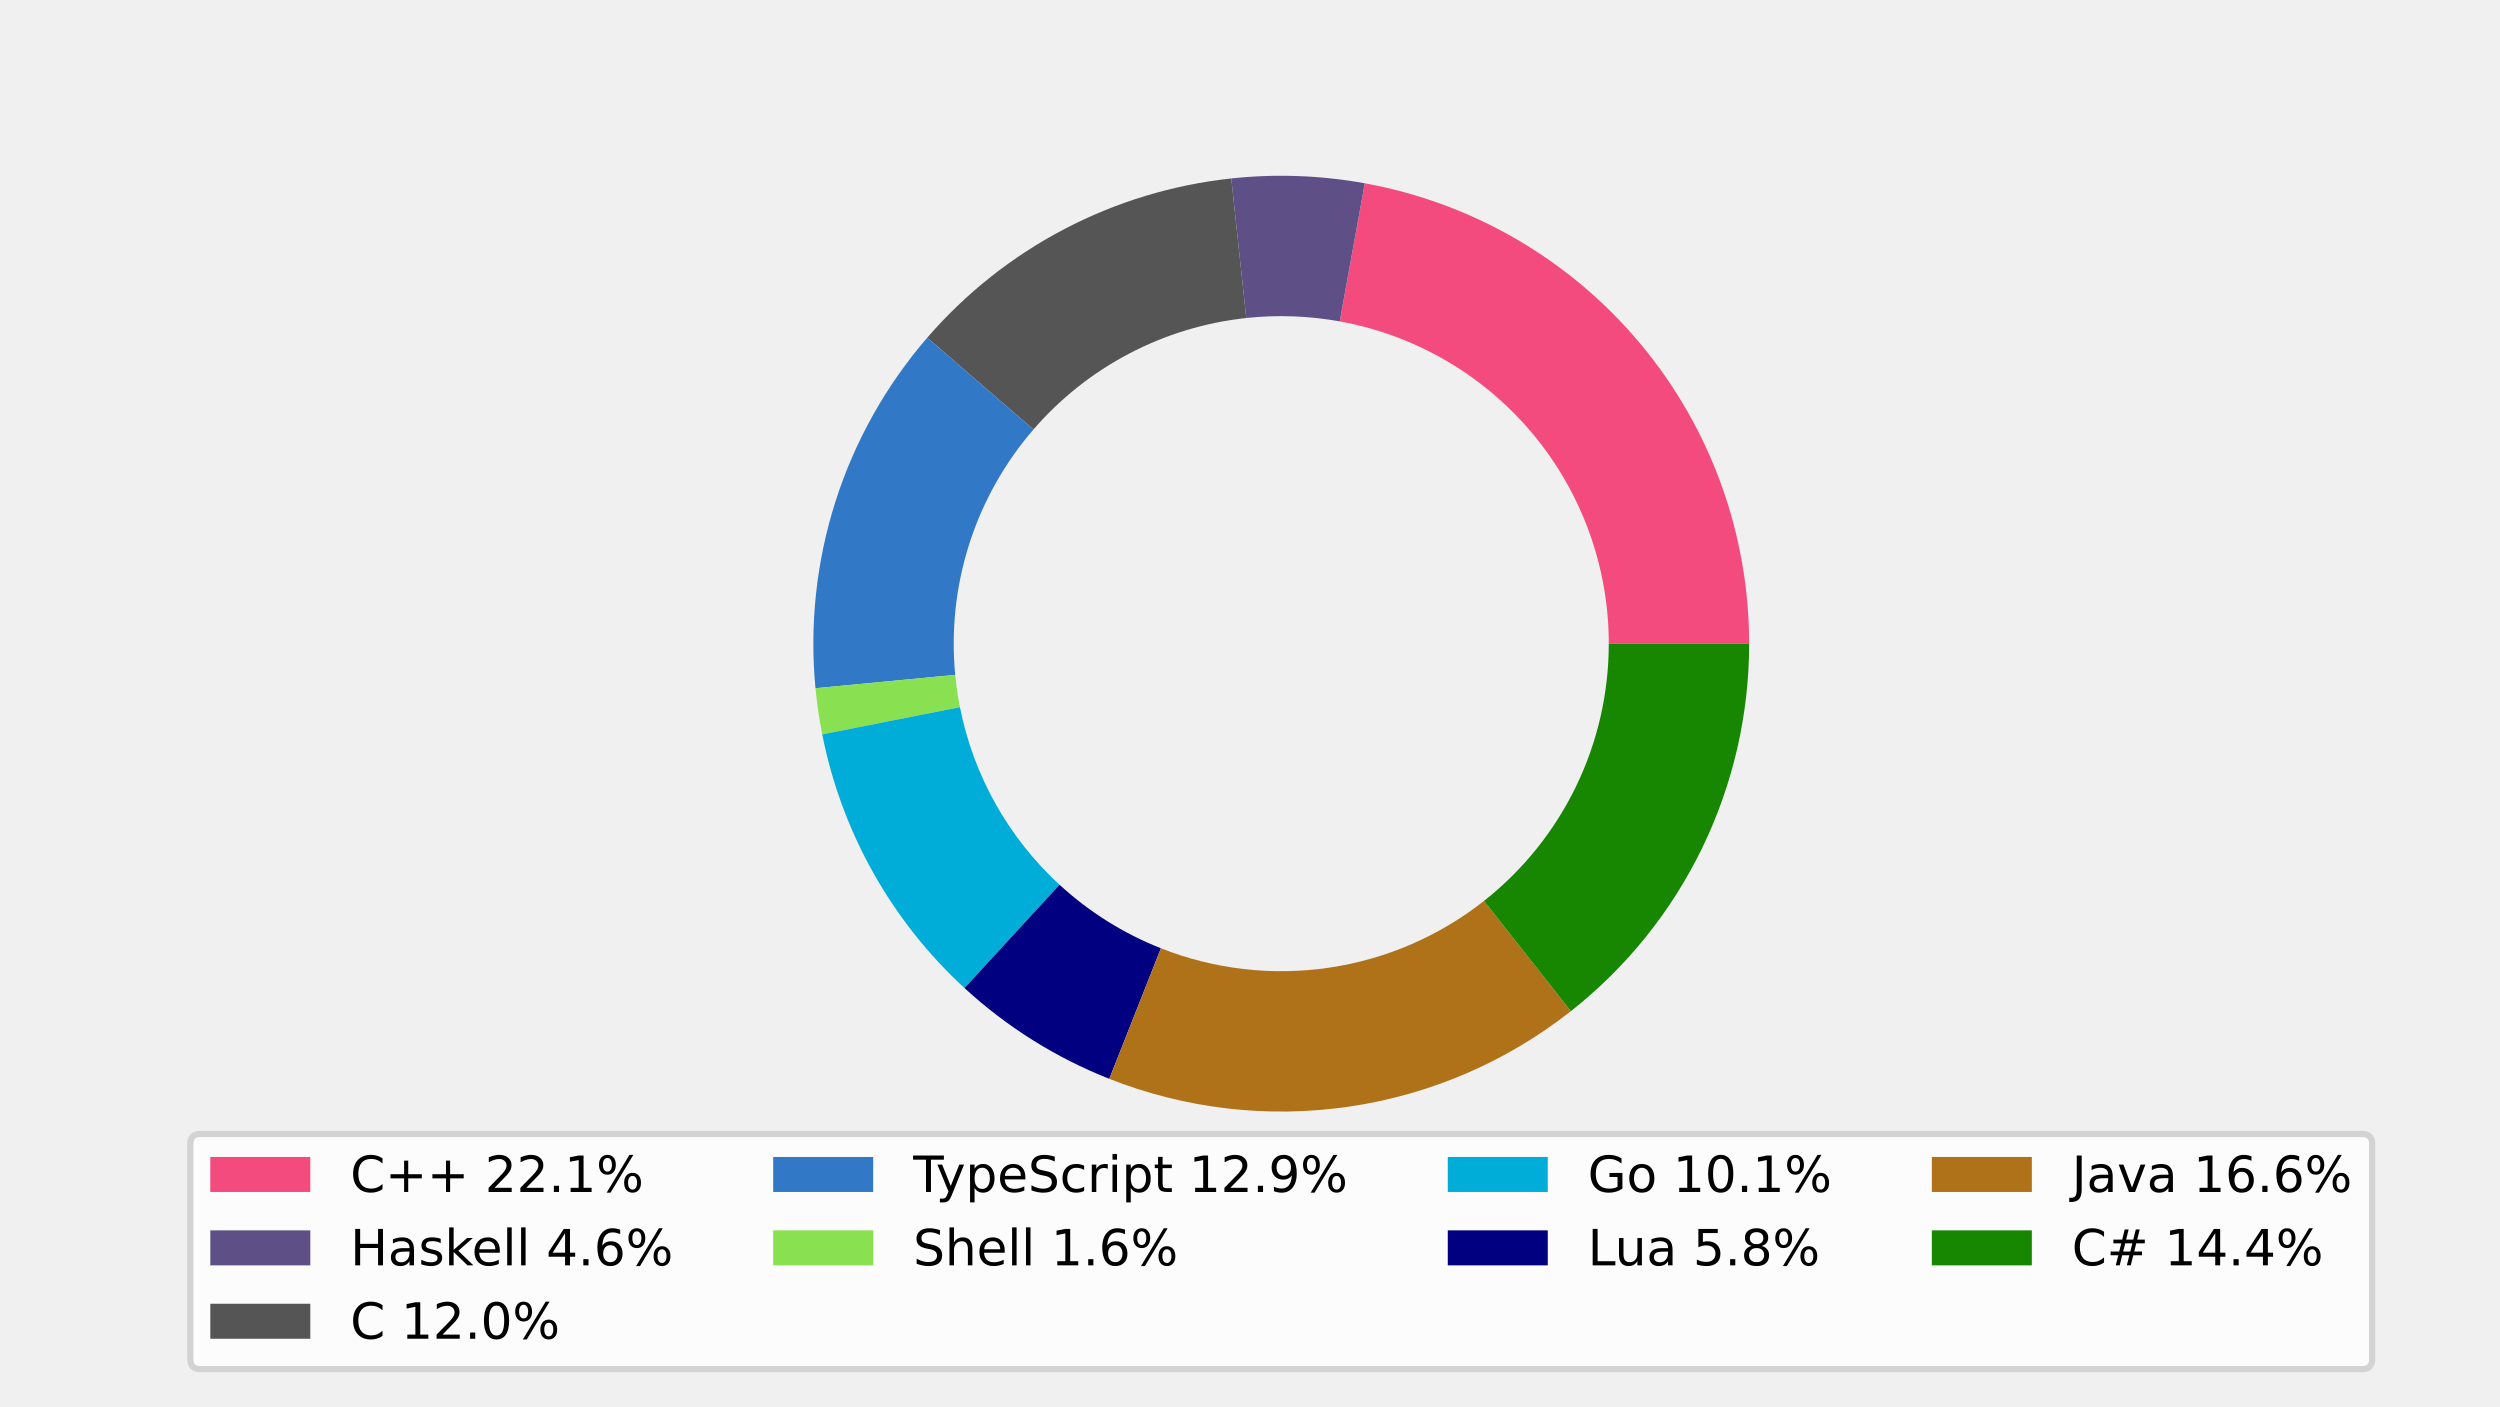
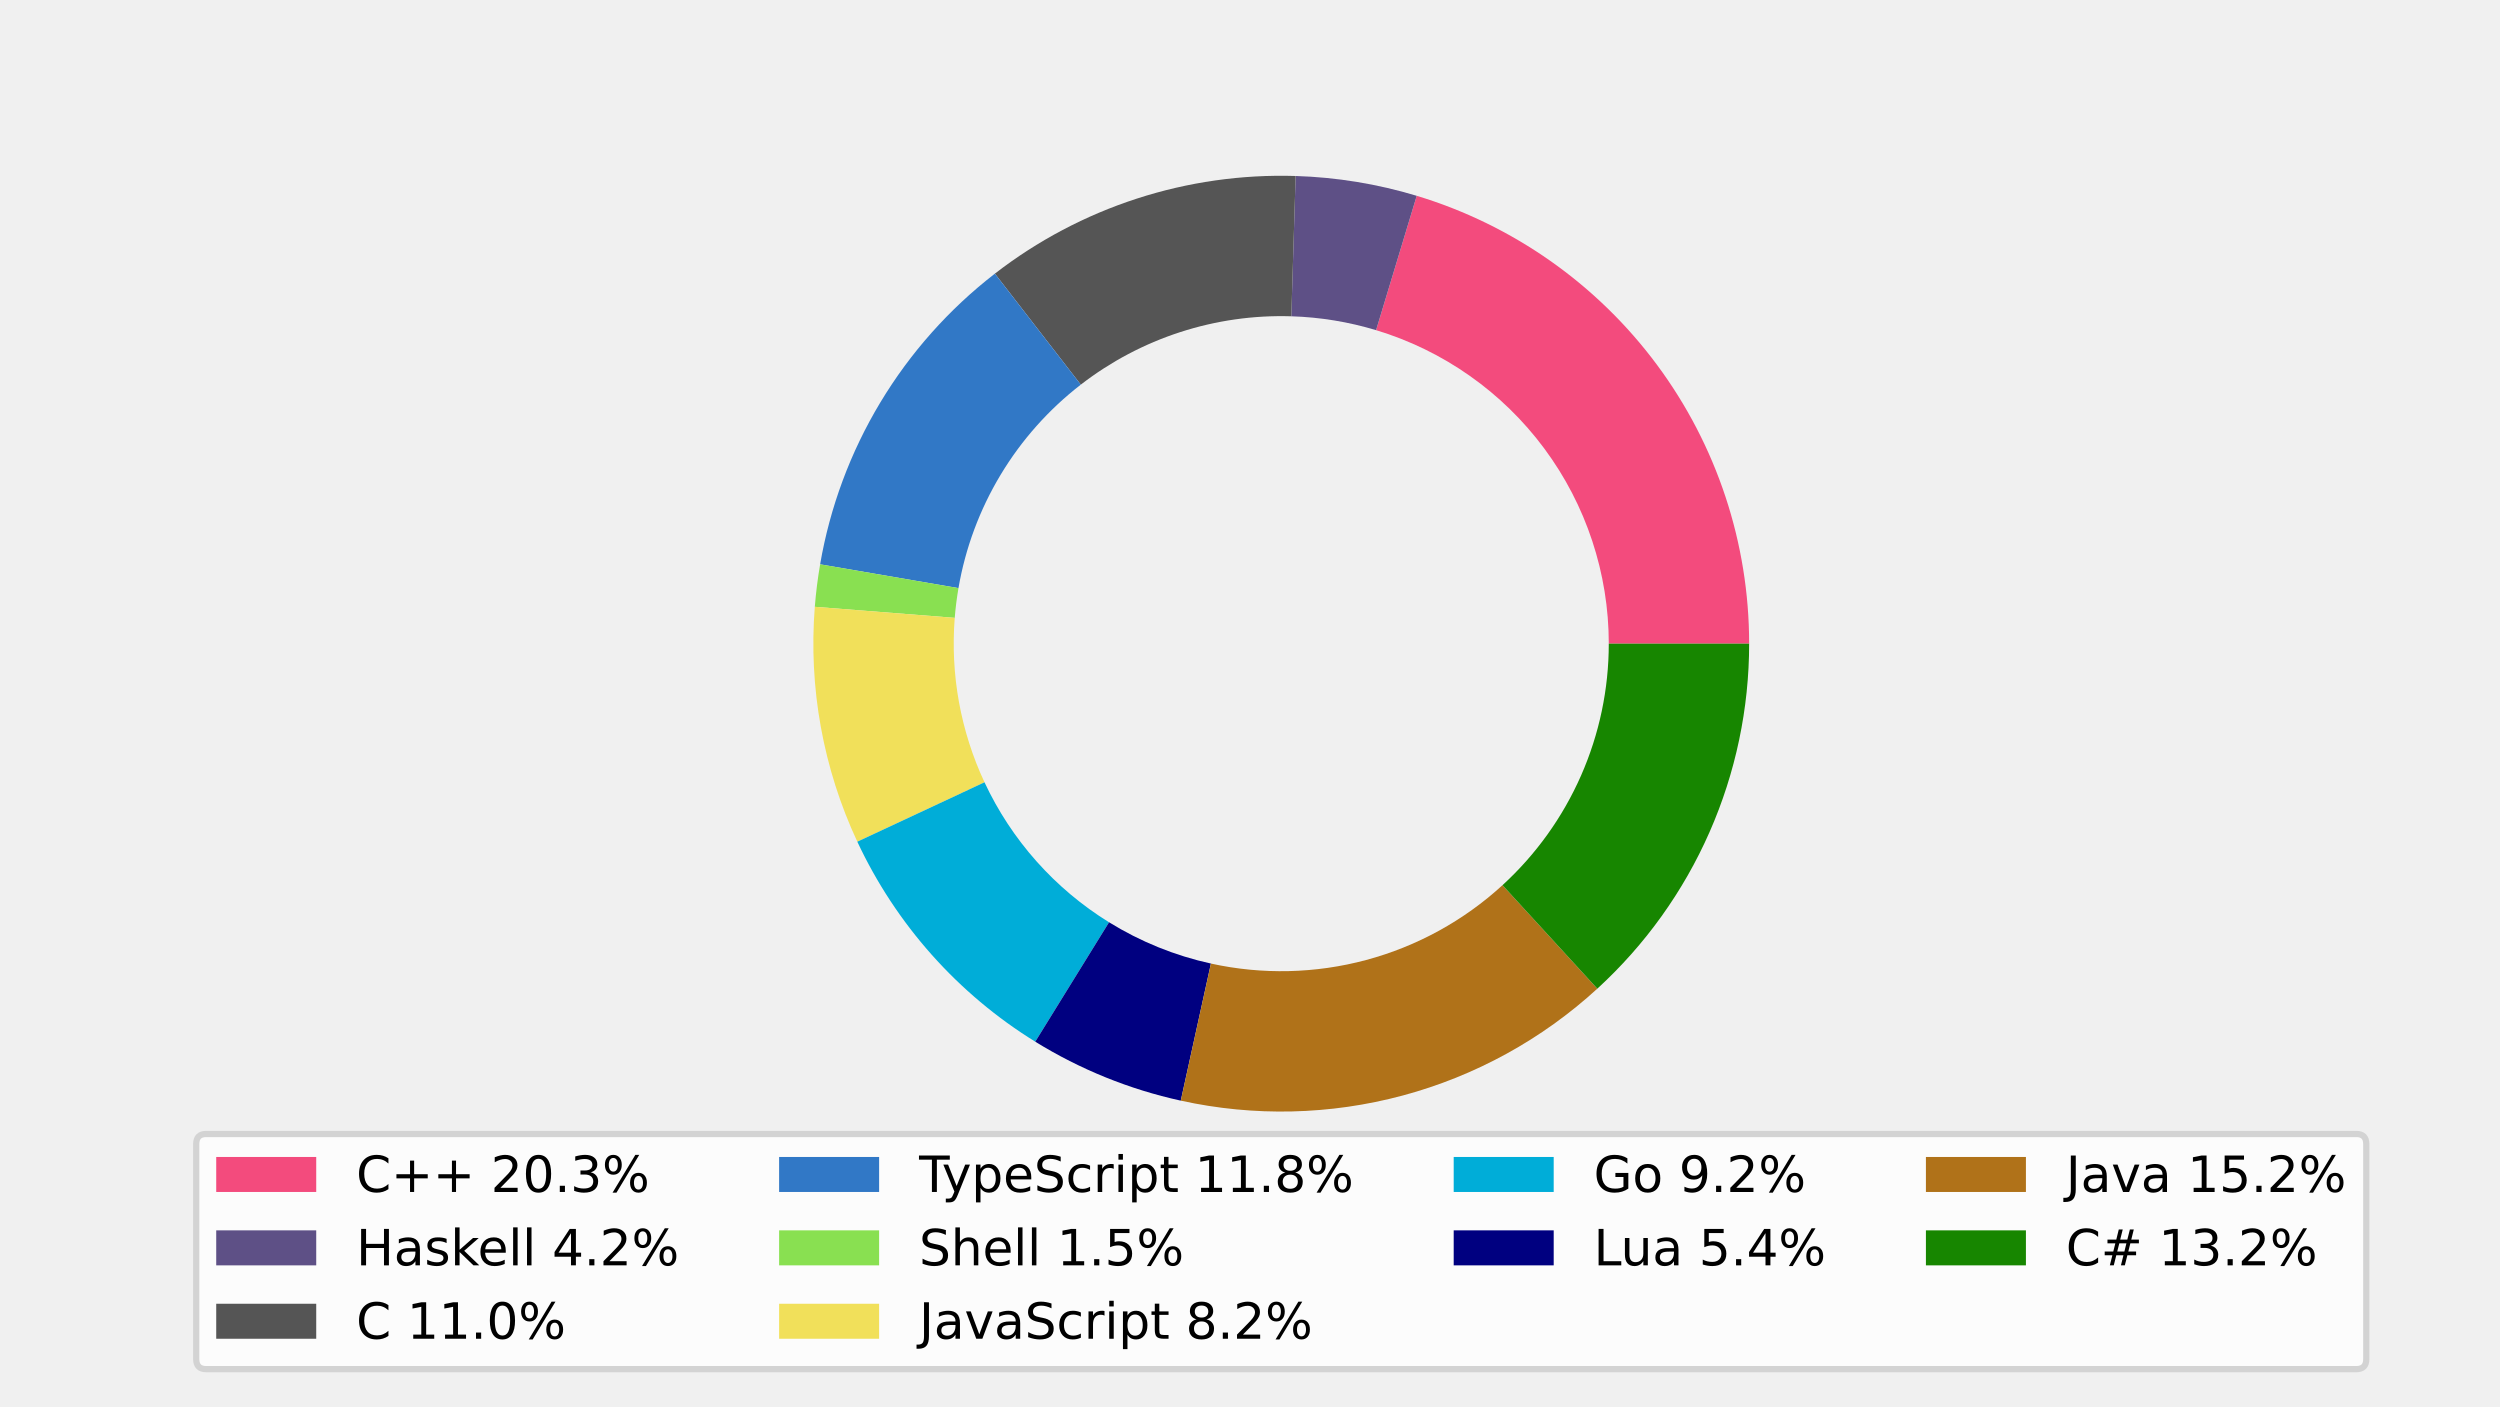
<svg xmlns="http://www.w3.org/2000/svg" xmlns:xlink="http://www.w3.org/1999/xlink" width="400pt" height="225pt" viewBox="0 0 400 225" version="1.1">
  <defs>
    <style type="text/css">*{stroke-linejoin: round; stroke-linecap: butt}</style>
  </defs>
  <g id="figure_1">
    <g id="patch_1">
      <path d="M 0 225  L 400 225  L 400 0  L 0 0  L 0 225  z " style="fill: none" />
    </g>
    <g id="axes_1">
      <g id="patch_2">
-         <path d="M 257.405 102.987  C 257.405 90.714 253.093 78.823 245.228 69.401  C 237.362 59.98 226.432 53.615 214.356 51.424  L 218.366 29.326  C 235.617 32.456 251.232 41.549 262.468 55.008  C 273.705 68.466 279.864 85.454 279.864 102.987  z " clip-path="url(#p559c409950)" style="fill: #f34b7d" />
+         <path d="M 257.405 102.987  C 257.405 91.739 253.783 80.784 247.079 71.753  C 240.375 62.721 230.938 56.083 220.172 52.826  L 226.674 31.329  C 242.055 35.981 255.536 45.464 265.113 58.366  C 274.691 71.269 279.864 86.918 279.864 102.987  z " clip-path="url(#p4c54af775d)" style="fill: #f34b7d" />
      </g>
      <g id="patch_3">
-         <path d="M 214.356 51.424  C 211.893 50.977 209.4 50.707 206.899 50.617  C 204.397 50.526 201.892 50.615 199.402 50.882  L 197.004 28.551  C 200.559 28.169 204.138 28.043 207.712 28.172  C 211.286 28.302 214.847 28.687 218.366 29.326  z " clip-path="url(#p559c409950)" style="fill: #5e5086" />
+         <path d="M 220.172 52.826  C 217.973 52.161 215.732 51.641 213.464 51.27  C 211.197 50.899 208.907 50.677 206.61 50.607  L 207.3 28.158  C 210.582 28.259 213.852 28.576 217.092 29.106  C 220.331 29.636 223.532 30.379 226.674 31.329  z " clip-path="url(#p4c54af775d)" style="fill: #5e5086" />
      </g>
      <g id="patch_4">
-         <path d="M 199.402 50.882  C 192.861 51.585 186.511 53.513 180.683 56.566  C 174.855 59.618 169.654 63.741 165.352 68.719  L 148.36 54.032  C 154.506 46.922 161.936 41.032 170.261 36.671  C 178.586 32.31 187.659 29.555 197.004 28.551  z " clip-path="url(#p559c409950)" style="fill: #555555" />
+         <path d="M 206.61 50.607  C 200.577 50.421 194.557 51.28 188.816 53.144  C 183.076 55.008 177.7 57.85 172.926 61.544  L 159.18 43.782  C 165.999 38.505 173.679 34.445 181.881 31.782  C 190.082 29.119 198.682 27.893 207.3 28.158  z " clip-path="url(#p4c54af775d)" style="fill: #555555" />
      </g>
      <g id="patch_5">
-         <path d="M 165.352 68.719  C 160.721 74.077 157.224 80.318 155.072 87.066  C 152.921 93.813 152.159 100.927 152.833 107.977  L 130.476 110.115  C 129.513 100.044 130.601 89.881 133.675 80.242  C 136.749 70.603 141.745 61.687 148.36 54.032  z " clip-path="url(#p559c409950)" style="fill: #3178c6" />
+         <path d="M 172.926 61.544  C 167.788 65.52 163.434 70.418 160.086 75.986  C 156.739 81.555 154.456 87.697 153.354 94.1  L 131.22 90.292  C 132.794 81.145 136.056 72.369 140.838 64.415  C 145.62 56.46 151.84 49.463 159.18 43.782  z " clip-path="url(#p4c54af775d)" style="fill: #3178c6" />
      </g>
      <g id="patch_6">
-         <path d="M 152.833 107.977  C 152.916 108.844 153.021 109.709 153.147 110.571  C 153.273 111.433 153.421 112.292 153.59 113.146  L 131.556 117.501  C 131.315 116.28 131.104 115.053 130.924 113.821  C 130.744 112.59 130.595 111.354 130.476 110.115  z " clip-path="url(#p559c409950)" style="fill: #89e051" />
+         <path d="M 153.354 94.1  C 153.219 94.888 153.101 95.68 153.002 96.473  C 152.902 97.266 152.821 98.062 152.758 98.859  L 130.369 97.09  C 130.459 95.952 130.575 94.815 130.717 93.681  C 130.859 92.548 131.027 91.418 131.22 90.292  z " clip-path="url(#p4c54af775d)" style="fill: #89e051" />
      </g>
      <g id="patch_7">
-         <path d="M 153.59 113.146  C 154.662 118.574 156.587 123.797 159.293 128.622  C 161.999 133.447 165.453 137.813 169.524 141.558  L 154.321 158.089  C 148.504 152.739 143.571 146.501 139.705 139.608  C 135.839 132.715 133.089 125.254 131.556 117.501  z " clip-path="url(#p559c409950)" style="fill: #00add8" />
+         <path d="M 152.758 98.859  C 152.403 103.357 152.63 107.882 153.433 112.322  C 154.237 116.761 155.611 121.079 157.52 125.167  L 137.172 134.672  C 134.444 128.832 132.482 122.665 131.333 116.322  C 130.185 109.98 129.861 103.516 130.369 97.09  z " clip-path="url(#p4c54af775d)" style="fill: #f1e05a" />
      </g>
      <g id="patch_8">
-         <path d="M 169.524 141.558  C 171.887 143.731 174.445 145.683 177.165 147.388  C 179.886 149.094 182.757 150.545 185.743 151.725  L 177.489 172.613  C 173.224 170.927 169.122 168.854 165.236 166.417  C 161.35 163.981 157.696 161.193 154.321 158.089  z " clip-path="url(#p559c409950)" style="fill: #000080" />
+         <path d="M 157.52 125.167  C 159.669 129.766 162.474 134.028 165.848 137.821  C 169.223 141.613 173.13 144.895 177.448 147.564  L 165.64 166.669  C 159.472 162.856 153.89 158.168 149.069 152.75  C 144.249 147.332 140.241 141.242 137.172 134.672  z " clip-path="url(#p4c54af775d)" style="fill: #00add8" />
      </g>
      <g id="patch_9">
-         <path d="M 185.743 151.725  C 194.269 155.094 203.532 156.167 212.603 154.837  C 221.673 153.507 230.238 149.82 237.438 144.145  L 251.341 161.784  C 241.055 169.891 228.819 175.159 215.861 177.059  C 202.903 178.959 189.67 177.425 177.489 172.613  z " clip-path="url(#p559c409950)" style="fill: #b07219" />
+         <path d="M 177.448 147.564  C 179.955 149.113 182.587 150.448 185.318 151.555  C 188.049 152.662 190.868 153.536 193.746 154.169  L 188.923 176.104  C 184.812 175.2 180.784 173.951 176.883 172.37  C 172.982 170.789 169.221 168.882 165.64 166.669  z " clip-path="url(#p4c54af775d)" style="fill: #000080" />
      </g>
      <g id="patch_10">
-         <path d="M 237.438 144.145  C 243.661 139.241 248.691 132.988 252.15 125.86  C 255.608 118.731 257.405 110.91 257.405 102.987  L 279.864 102.987  C 279.864 114.306 277.297 125.478 272.357 135.662  C 267.416 145.846 260.23 154.778 251.341 161.784  z " clip-path="url(#p559c409950)" style="fill: #178600" />
+         <path d="M 193.746 154.169  C 201.958 155.974 210.484 155.778 218.604 153.595  C 226.723 151.412 234.199 147.308 240.399 141.628  L 255.57 158.189  C 246.713 166.302 236.033 172.166 224.434 175.284  C 212.835 178.402 200.654 178.683 188.923 176.104  z " clip-path="url(#p4c54af775d)" style="fill: #b07219" />
+       </g>
+       <g id="patch_11">
+         <path d="M 240.399 141.628  C 245.758 136.719 250.038 130.748 252.965 124.096  C 255.893 117.444 257.405 110.255 257.405 102.987  L 279.864 102.987  C 279.864 113.369 277.704 123.64 273.522 133.143  C 269.34 142.646 263.226 151.176 255.57 158.189  z " clip-path="url(#p4c54af775d)" style="fill: #178600" />
      </g>
    </g>
    <g id="axes_2">
      <g id="legend_1">
-         <g id="patch_11">
-           <path d="M 32.049 219.064  L 377.951 219.064  Q 379.551 219.064 379.551 217.464  L 379.551 183.036  Q 379.551 181.436 377.951 181.436  L 32.049 181.436  Q 30.449 181.436 30.449 183.036  L 30.449 217.464  Q 30.449 219.064 32.049 219.064  z " style="fill: #ffffff; opacity: 0.8; stroke: #cccccc; stroke-linejoin: miter" />
-         </g>
        <g id="patch_12">
-           <path d="M 33.649 190.715  L 49.649 190.715  L 49.649 185.115  L 33.649 185.115  z " style="fill: #f34b7d" />
+           <path d="M 32.996 219.064  L 377.004 219.064  Q 378.604 219.064 378.604 217.464  L 378.604 183.036  Q 378.604 181.436 377.004 181.436  L 32.996 181.436  Q 31.396 181.436 31.396 183.036  L 31.396 217.464  Q 31.396 219.064 32.996 219.064  z " style="fill: #ffffff; opacity: 0.8; stroke: #cccccc; stroke-linejoin: miter" />
+         </g>
+         <g id="patch_13">
+           <path d="M 34.596 190.715  L 50.596 190.715  L 50.596 185.115  L 34.596 185.115  z " style="fill: #f34b7d" />
        </g>
        <g id="text_1">
-           <g transform="translate(56.04937 190.715) scale(0.08 -0.08)">
+           <g transform="translate(56.99625 190.715) scale(0.08 -0.08)">
            <defs>
              <path id="DejaVuSans-43" d="M 4122 4306  L 4122 3641  Q 3803 3938 3442 4084  Q 3081 4231 2675 4231  Q 1875 4231 1450 3742  Q 1025 3253 1025 2328  Q 1025 1406 1450 917  Q 1875 428 2675 428  Q 3081 428 3442 575  Q 3803 722 4122 1019  L 4122 359  Q 3791 134 3420 21  Q 3050 -91 2638 -91  Q 1578 -91 968 557  Q 359 1206 359 2328  Q 359 3453 968 4101  Q 1578 4750 2638 4750  Q 3056 4750 3426 4639  Q 3797 4528 4122 4306  z " transform="scale(0.015625)" />
              <path id="DejaVuSans-2b" d="M 2944 4013  L 2944 2272  L 4684 2272  L 4684 1741  L 2944 1741  L 2944 0  L 2419 0  L 2419 1741  L 678 1741  L 678 2272  L 2419 2272  L 2419 4013  L 2944 4013  z " transform="scale(0.015625)" />
              <path id="DejaVuSans-20" transform="scale(0.015625)" />
              <path id="DejaVuSans-32" d="M 1228 531  L 3431 531  L 3431 0  L 469 0  L 469 531  Q 828 903 1448 1529  Q 2069 2156 2228 2338  Q 2531 2678 2651 2914  Q 2772 3150 2772 3378  Q 2772 3750 2511 3984  Q 2250 4219 1831 4219  Q 1534 4219 1204 4116  Q 875 4013 500 3803  L 500 4441  Q 881 4594 1212 4672  Q 1544 4750 1819 4750  Q 2544 4750 2975 4387  Q 3406 4025 3406 3419  Q 3406 3131 3298 2873  Q 3191 2616 2906 2266  Q 2828 2175 2409 1742  Q 1991 1309 1228 531  z " transform="scale(0.015625)" />
+               <path id="DejaVuSans-30" d="M 2034 4250  Q 1547 4250 1301 3770  Q 1056 3291 1056 2328  Q 1056 1369 1301 889  Q 1547 409 2034 409  Q 2525 409 2770 889  Q 3016 1369 3016 2328  Q 3016 3291 2770 3770  Q 2525 4250 2034 4250  z M 2034 4750  Q 2819 4750 3233 4129  Q 3647 3509 3647 2328  Q 3647 1150 3233 529  Q 2819 -91 2034 -91  Q 1250 -91 836 529  Q 422 1150 422 2328  Q 422 3509 836 4129  Q 1250 4750 2034 4750  z " transform="scale(0.015625)" />
              <path id="DejaVuSans-2e" d="M 684 794  L 1344 794  L 1344 0  L 684 0  L 684 794  z " transform="scale(0.015625)" />
-               <path id="DejaVuSans-31" d="M 794 531  L 1825 531  L 1825 4091  L 703 3866  L 703 4441  L 1819 4666  L 2450 4666  L 2450 531  L 3481 531  L 3481 0  L 794 0  L 794 531  z " transform="scale(0.015625)" />
+               <path id="DejaVuSans-33" d="M 2597 2516  Q 3050 2419 3304 2112  Q 3559 1806 3559 1356  Q 3559 666 3084 287  Q 2609 -91 1734 -91  Q 1441 -91 1130 -33  Q 819 25 488 141  L 488 750  Q 750 597 1062 519  Q 1375 441 1716 441  Q 2309 441 2620 675  Q 2931 909 2931 1356  Q 2931 1769 2642 2001  Q 2353 2234 1838 2234  L 1294 2234  L 1294 2753  L 1863 2753  Q 2328 2753 2575 2939  Q 2822 3125 2822 3475  Q 2822 3834 2567 4026  Q 2313 4219 1838 4219  Q 1578 4219 1281 4162  Q 984 4106 628 3988  L 628 4550  Q 988 4650 1302 4700  Q 1616 4750 1894 4750  Q 2613 4750 3031 4423  Q 3450 4097 3450 3541  Q 3450 3153 3228 2886  Q 3006 2619 2597 2516  z " transform="scale(0.015625)" />
              <path id="DejaVuSans-25" d="M 4653 2053  Q 4381 2053 4226 1822  Q 4072 1591 4072 1178  Q 4072 772 4226 539  Q 4381 306 4653 306  Q 4919 306 5073 539  Q 5228 772 5228 1178  Q 5228 1588 5073 1820  Q 4919 2053 4653 2053  z M 4653 2450  Q 5147 2450 5437 2106  Q 5728 1763 5728 1178  Q 5728 594 5436 251  Q 5144 -91 4653 -91  Q 4153 -91 3862 251  Q 3572 594 3572 1178  Q 3572 1766 3864 2108  Q 4156 2450 4653 2450  z M 1428 4353  Q 1159 4353 1004 4120  Q 850 3888 850 3481  Q 850 3069 1003 2837  Q 1156 2606 1428 2606  Q 1700 2606 1854 2837  Q 2009 3069 2009 3481  Q 2009 3884 1853 4118  Q 1697 4353 1428 4353  z M 4250 4750  L 4750 4750  L 1831 -91  L 1331 -91  L 4250 4750  z M 1428 4750  Q 1922 4750 2215 4408  Q 2509 4066 2509 3481  Q 2509 2891 2217 2550  Q 1925 2209 1428 2209  Q 931 2209 642 2551  Q 353 2894 353 3481  Q 353 4063 643 4406  Q 934 4750 1428 4750  z " transform="scale(0.015625)" />
            </defs>
            <use xlink:href="#DejaVuSans-43" />
            <use xlink:href="#DejaVuSans-2b" x="69.824" />
            <use xlink:href="#DejaVuSans-2b" x="153.613" />
            <use xlink:href="#DejaVuSans-20" x="237.402" />
            <use xlink:href="#DejaVuSans-32" x="269.189" />
-             <use xlink:href="#DejaVuSans-32" x="332.812" />
+             <use xlink:href="#DejaVuSans-30" x="332.812" />
            <use xlink:href="#DejaVuSans-2e" x="396.436" />
-             <use xlink:href="#DejaVuSans-31" x="428.223" />
+             <use xlink:href="#DejaVuSans-33" x="428.223" />
            <use xlink:href="#DejaVuSans-25" x="491.846" />
          </g>
        </g>
-         <g id="patch_13">
-           <path d="M 33.649 202.458  L 49.649 202.458  L 49.649 196.857  L 33.649 196.857  z " style="fill: #5e5086" />
+         <g id="patch_14">
+           <path d="M 34.596 202.458  L 50.596 202.458  L 50.596 196.857  L 34.596 196.857  z " style="fill: #5e5086" />
        </g>
        <g id="text_2">
-           <g transform="translate(56.04937 202.4575) scale(0.08 -0.08)">
+           <g transform="translate(56.99625 202.4575) scale(0.08 -0.08)">
            <defs>
              <path id="DejaVuSans-48" d="M 628 4666  L 1259 4666  L 1259 2753  L 3553 2753  L 3553 4666  L 4184 4666  L 4184 0  L 3553 0  L 3553 2222  L 1259 2222  L 1259 0  L 628 0  L 628 4666  z " transform="scale(0.015625)" />
              <path id="DejaVuSans-61" d="M 2194 1759  Q 1497 1759 1228 1600  Q 959 1441 959 1056  Q 959 750 1161 570  Q 1363 391 1709 391  Q 2188 391 2477 730  Q 2766 1069 2766 1631  L 2766 1759  L 2194 1759  z M 3341 1997  L 3341 0  L 2766 0  L 2766 531  Q 2569 213 2275 61  Q 1981 -91 1556 -91  Q 1019 -91 701 211  Q 384 513 384 1019  Q 384 1609 779 1909  Q 1175 2209 1959 2209  L 2766 2209  L 2766 2266  Q 2766 2663 2505 2880  Q 2244 3097 1772 3097  Q 1472 3097 1187 3025  Q 903 2953 641 2809  L 641 3341  Q 956 3463 1253 3523  Q 1550 3584 1831 3584  Q 2591 3584 2966 3190  Q 3341 2797 3341 1997  z " transform="scale(0.015625)" />
              <path id="DejaVuSans-73" d="M 2834 3397  L 2834 2853  Q 2591 2978 2328 3040  Q 2066 3103 1784 3103  Q 1356 3103 1142 2972  Q 928 2841 928 2578  Q 928 2378 1081 2264  Q 1234 2150 1697 2047  L 1894 2003  Q 2506 1872 2764 1633  Q 3022 1394 3022 966  Q 3022 478 2636 193  Q 2250 -91 1575 -91  Q 1294 -91 989 -36  Q 684 19 347 128  L 347 722  Q 666 556 975 473  Q 1284 391 1588 391  Q 1994 391 2212 530  Q 2431 669 2431 922  Q 2431 1156 2273 1281  Q 2116 1406 1581 1522  L 1381 1569  Q 847 1681 609 1914  Q 372 2147 372 2553  Q 372 3047 722 3315  Q 1072 3584 1716 3584  Q 2034 3584 2315 3537  Q 2597 3491 2834 3397  z " transform="scale(0.015625)" />
              <path id="DejaVuSans-6b" d="M 581 4863  L 1159 4863  L 1159 1991  L 2875 3500  L 3609 3500  L 1753 1863  L 3688 0  L 2938 0  L 1159 1709  L 1159 0  L 581 0  L 581 4863  z " transform="scale(0.015625)" />
              <path id="DejaVuSans-65" d="M 3597 1894  L 3597 1613  L 953 1613  Q 991 1019 1311 708  Q 1631 397 2203 397  Q 2534 397 2845 478  Q 3156 559 3463 722  L 3463 178  Q 3153 47 2828 -22  Q 2503 -91 2169 -91  Q 1331 -91 842 396  Q 353 884 353 1716  Q 353 2575 817 3079  Q 1281 3584 2069 3584  Q 2775 3584 3186 3129  Q 3597 2675 3597 1894  z M 3022 2063  Q 3016 2534 2758 2815  Q 2500 3097 2075 3097  Q 1594 3097 1305 2825  Q 1016 2553 972 2059  L 3022 2063  z " transform="scale(0.015625)" />
              <path id="DejaVuSans-6c" d="M 603 4863  L 1178 4863  L 1178 0  L 603 0  L 603 4863  z " transform="scale(0.015625)" />
              <path id="DejaVuSans-34" d="M 2419 4116  L 825 1625  L 2419 1625  L 2419 4116  z M 2253 4666  L 3047 4666  L 3047 1625  L 3713 1625  L 3713 1100  L 3047 1100  L 3047 0  L 2419 0  L 2419 1100  L 313 1100  L 313 1709  L 2253 4666  z " transform="scale(0.015625)" />
-               <path id="DejaVuSans-36" d="M 2113 2584  Q 1688 2584 1439 2293  Q 1191 2003 1191 1497  Q 1191 994 1439 701  Q 1688 409 2113 409  Q 2538 409 2786 701  Q 3034 994 3034 1497  Q 3034 2003 2786 2293  Q 2538 2584 2113 2584  z M 3366 4563  L 3366 3988  Q 3128 4100 2886 4159  Q 2644 4219 2406 4219  Q 1781 4219 1451 3797  Q 1122 3375 1075 2522  Q 1259 2794 1537 2939  Q 1816 3084 2150 3084  Q 2853 3084 3261 2657  Q 3669 2231 3669 1497  Q 3669 778 3244 343  Q 2819 -91 2113 -91  Q 1303 -91 875 529  Q 447 1150 447 2328  Q 447 3434 972 4092  Q 1497 4750 2381 4750  Q 2619 4750 2861 4703  Q 3103 4656 3366 4563  z " transform="scale(0.015625)" />
            </defs>
            <use xlink:href="#DejaVuSans-48" />
            <use xlink:href="#DejaVuSans-61" x="75.195" />
            <use xlink:href="#DejaVuSans-73" x="136.475" />
            <use xlink:href="#DejaVuSans-6b" x="188.574" />
            <use xlink:href="#DejaVuSans-65" x="242.859" />
            <use xlink:href="#DejaVuSans-6c" x="304.383" />
            <use xlink:href="#DejaVuSans-6c" x="332.166" />
            <use xlink:href="#DejaVuSans-20" x="359.949" />
            <use xlink:href="#DejaVuSans-34" x="391.736" />
            <use xlink:href="#DejaVuSans-2e" x="455.359" />
-             <use xlink:href="#DejaVuSans-36" x="487.146" />
+             <use xlink:href="#DejaVuSans-32" x="487.146" />
            <use xlink:href="#DejaVuSans-25" x="550.77" />
          </g>
        </g>
-         <g id="patch_14">
-           <path d="M 33.649 214.2  L 49.649 214.2  L 49.649 208.6  L 33.649 208.6  z " style="fill: #555555" />
+         <g id="patch_15">
+           <path d="M 34.596 214.2  L 50.596 214.2  L 50.596 208.6  L 34.596 208.6  z " style="fill: #555555" />
        </g>
        <g id="text_3">
-           <g transform="translate(56.04937 214.2) scale(0.08 -0.08)">
-             <defs>
-               <path id="DejaVuSans-30" d="M 2034 4250  Q 1547 4250 1301 3770  Q 1056 3291 1056 2328  Q 1056 1369 1301 889  Q 1547 409 2034 409  Q 2525 409 2770 889  Q 3016 1369 3016 2328  Q 3016 3291 2770 3770  Q 2525 4250 2034 4250  z M 2034 4750  Q 2819 4750 3233 4129  Q 3647 3509 3647 2328  Q 3647 1150 3233 529  Q 2819 -91 2034 -91  Q 1250 -91 836 529  Q 422 1150 422 2328  Q 422 3509 836 4129  Q 1250 4750 2034 4750  z " transform="scale(0.015625)" />
+           <g transform="translate(56.99625 214.2) scale(0.08 -0.08)">
+             <defs>
+               <path id="DejaVuSans-31" d="M 794 531  L 1825 531  L 1825 4091  L 703 3866  L 703 4441  L 1819 4666  L 2450 4666  L 2450 531  L 3481 531  L 3481 0  L 794 0  L 794 531  z " transform="scale(0.015625)" />
            </defs>
            <use xlink:href="#DejaVuSans-43" />
            <use xlink:href="#DejaVuSans-20" x="69.824" />
            <use xlink:href="#DejaVuSans-31" x="101.611" />
-             <use xlink:href="#DejaVuSans-32" x="165.234" />
+             <use xlink:href="#DejaVuSans-31" x="165.234" />
            <use xlink:href="#DejaVuSans-2e" x="228.857" />
            <use xlink:href="#DejaVuSans-30" x="260.645" />
            <use xlink:href="#DejaVuSans-25" x="324.268" />
          </g>
        </g>
-         <g id="patch_15">
-           <path d="M 123.712 190.715  L 139.712 190.715  L 139.712 185.115  L 123.712 185.115  z " style="fill: #3178c6" />
+         <g id="patch_16">
+           <path d="M 124.659 190.715  L 140.659 190.715  L 140.659 185.115  L 124.659 185.115  z " style="fill: #3178c6" />
        </g>
        <g id="text_4">
-           <g transform="translate(146.1119 190.715) scale(0.08 -0.08)">
+           <g transform="translate(147.0588 190.715) scale(0.08 -0.08)">
            <defs>
              <path id="DejaVuSans-54" d="M -19 4666  L 3928 4666  L 3928 4134  L 2272 4134  L 2272 0  L 1638 0  L 1638 4134  L -19 4134  L -19 4666  z " transform="scale(0.015625)" />
              <path id="DejaVuSans-79" d="M 2059 -325  Q 1816 -950 1584 -1140  Q 1353 -1331 966 -1331  L 506 -1331  L 506 -850  L 844 -850  Q 1081 -850 1212 -737  Q 1344 -625 1503 -206  L 1606 56  L 191 3500  L 800 3500  L 1894 763  L 2988 3500  L 3597 3500  L 2059 -325  z " transform="scale(0.015625)" />
              <path id="DejaVuSans-70" d="M 1159 525  L 1159 -1331  L 581 -1331  L 581 3500  L 1159 3500  L 1159 2969  Q 1341 3281 1617 3432  Q 1894 3584 2278 3584  Q 2916 3584 3314 3078  Q 3713 2572 3713 1747  Q 3713 922 3314 415  Q 2916 -91 2278 -91  Q 1894 -91 1617 61  Q 1341 213 1159 525  z M 3116 1747  Q 3116 2381 2855 2742  Q 2594 3103 2138 3103  Q 1681 3103 1420 2742  Q 1159 2381 1159 1747  Q 1159 1113 1420 752  Q 1681 391 2138 391  Q 2594 391 2855 752  Q 3116 1113 3116 1747  z " transform="scale(0.015625)" />
              <path id="DejaVuSans-53" d="M 3425 4513  L 3425 3897  Q 3066 4069 2747 4153  Q 2428 4238 2131 4238  Q 1616 4238 1336 4038  Q 1056 3838 1056 3469  Q 1056 3159 1242 3001  Q 1428 2844 1947 2747  L 2328 2669  Q 3034 2534 3370 2195  Q 3706 1856 3706 1288  Q 3706 609 3251 259  Q 2797 -91 1919 -91  Q 1588 -91 1214 -16  Q 841 59 441 206  L 441 856  Q 825 641 1194 531  Q 1563 422 1919 422  Q 2459 422 2753 634  Q 3047 847 3047 1241  Q 3047 1584 2836 1778  Q 2625 1972 2144 2069  L 1759 2144  Q 1053 2284 737 2584  Q 422 2884 422 3419  Q 422 4038 858 4394  Q 1294 4750 2059 4750  Q 2388 4750 2728 4690  Q 3069 4631 3425 4513  z " transform="scale(0.015625)" />
              <path id="DejaVuSans-63" d="M 3122 3366  L 3122 2828  Q 2878 2963 2633 3030  Q 2388 3097 2138 3097  Q 1578 3097 1268 2742  Q 959 2388 959 1747  Q 959 1106 1268 751  Q 1578 397 2138 397  Q 2388 397 2633 464  Q 2878 531 3122 666  L 3122 134  Q 2881 22 2623 -34  Q 2366 -91 2075 -91  Q 1284 -91 818 406  Q 353 903 353 1747  Q 353 2603 823 3093  Q 1294 3584 2113 3584  Q 2378 3584 2631 3529  Q 2884 3475 3122 3366  z " transform="scale(0.015625)" />
              <path id="DejaVuSans-72" d="M 2631 2963  Q 2534 3019 2420 3045  Q 2306 3072 2169 3072  Q 1681 3072 1420 2755  Q 1159 2438 1159 1844  L 1159 0  L 581 0  L 581 3500  L 1159 3500  L 1159 2956  Q 1341 3275 1631 3429  Q 1922 3584 2338 3584  Q 2397 3584 2469 3576  Q 2541 3569 2628 3553  L 2631 2963  z " transform="scale(0.015625)" />
              <path id="DejaVuSans-69" d="M 603 3500  L 1178 3500  L 1178 0  L 603 0  L 603 3500  z M 603 4863  L 1178 4863  L 1178 4134  L 603 4134  L 603 4863  z " transform="scale(0.015625)" />
              <path id="DejaVuSans-74" d="M 1172 4494  L 1172 3500  L 2356 3500  L 2356 3053  L 1172 3053  L 1172 1153  Q 1172 725 1289 603  Q 1406 481 1766 481  L 2356 481  L 2356 0  L 1766 0  Q 1100 0 847 248  Q 594 497 594 1153  L 594 3053  L 172 3053  L 172 3500  L 594 3500  L 594 4494  L 1172 4494  z " transform="scale(0.015625)" />
-               <path id="DejaVuSans-39" d="M 703 97  L 703 672  Q 941 559 1184 500  Q 1428 441 1663 441  Q 2288 441 2617 861  Q 2947 1281 2994 2138  Q 2813 1869 2534 1725  Q 2256 1581 1919 1581  Q 1219 1581 811 2004  Q 403 2428 403 3163  Q 403 3881 828 4315  Q 1253 4750 1959 4750  Q 2769 4750 3195 4129  Q 3622 3509 3622 2328  Q 3622 1225 3098 567  Q 2575 -91 1691 -91  Q 1453 -91 1209 -44  Q 966 3 703 97  z M 1959 2075  Q 2384 2075 2632 2365  Q 2881 2656 2881 3163  Q 2881 3666 2632 3958  Q 2384 4250 1959 4250  Q 1534 4250 1286 3958  Q 1038 3666 1038 3163  Q 1038 2656 1286 2365  Q 1534 2075 1959 2075  z " transform="scale(0.015625)" />
+               <path id="DejaVuSans-38" d="M 2034 2216  Q 1584 2216 1326 1975  Q 1069 1734 1069 1313  Q 1069 891 1326 650  Q 1584 409 2034 409  Q 2484 409 2743 651  Q 3003 894 3003 1313  Q 3003 1734 2745 1975  Q 2488 2216 2034 2216  z M 1403 2484  Q 997 2584 770 2862  Q 544 3141 544 3541  Q 544 4100 942 4425  Q 1341 4750 2034 4750  Q 2731 4750 3128 4425  Q 3525 4100 3525 3541  Q 3525 3141 3298 2862  Q 3072 2584 2669 2484  Q 3125 2378 3379 2068  Q 3634 1759 3634 1313  Q 3634 634 3220 271  Q 2806 -91 2034 -91  Q 1263 -91 848 271  Q 434 634 434 1313  Q 434 1759 690 2068  Q 947 2378 1403 2484  z M 1172 3481  Q 1172 3119 1398 2916  Q 1625 2713 2034 2713  Q 2441 2713 2670 2916  Q 2900 3119 2900 3481  Q 2900 3844 2670 4047  Q 2441 4250 2034 4250  Q 1625 4250 1398 4047  Q 1172 3844 1172 3481  z " transform="scale(0.015625)" />
            </defs>
            <use xlink:href="#DejaVuSans-54" />
            <use xlink:href="#DejaVuSans-79" x="45.459" />
            <use xlink:href="#DejaVuSans-70" x="104.639" />
            <use xlink:href="#DejaVuSans-65" x="168.115" />
            <use xlink:href="#DejaVuSans-53" x="229.639" />
            <use xlink:href="#DejaVuSans-63" x="293.115" />
            <use xlink:href="#DejaVuSans-72" x="348.096" />
            <use xlink:href="#DejaVuSans-69" x="389.209" />
            <use xlink:href="#DejaVuSans-70" x="416.992" />
            <use xlink:href="#DejaVuSans-74" x="480.469" />
            <use xlink:href="#DejaVuSans-20" x="519.678" />
            <use xlink:href="#DejaVuSans-31" x="551.465" />
-             <use xlink:href="#DejaVuSans-32" x="615.088" />
+             <use xlink:href="#DejaVuSans-31" x="615.088" />
            <use xlink:href="#DejaVuSans-2e" x="678.711" />
-             <use xlink:href="#DejaVuSans-39" x="710.498" />
+             <use xlink:href="#DejaVuSans-38" x="710.498" />
            <use xlink:href="#DejaVuSans-25" x="774.121" />
          </g>
        </g>
-         <g id="patch_16">
-           <path d="M 123.712 202.458  L 139.712 202.458  L 139.712 196.857  L 123.712 196.857  z " style="fill: #89e051" />
+         <g id="patch_17">
+           <path d="M 124.659 202.458  L 140.659 202.458  L 140.659 196.857  L 124.659 196.857  z " style="fill: #89e051" />
        </g>
        <g id="text_5">
-           <g transform="translate(146.1119 202.4575) scale(0.08 -0.08)">
+           <g transform="translate(147.0588 202.4575) scale(0.08 -0.08)">
            <defs>
              <path id="DejaVuSans-68" d="M 3513 2113  L 3513 0  L 2938 0  L 2938 2094  Q 2938 2591 2744 2837  Q 2550 3084 2163 3084  Q 1697 3084 1428 2787  Q 1159 2491 1159 1978  L 1159 0  L 581 0  L 581 4863  L 1159 4863  L 1159 2956  Q 1366 3272 1645 3428  Q 1925 3584 2291 3584  Q 2894 3584 3203 3211  Q 3513 2838 3513 2113  z " transform="scale(0.015625)" />
+               <path id="DejaVuSans-35" d="M 691 4666  L 3169 4666  L 3169 4134  L 1269 4134  L 1269 2991  Q 1406 3038 1543 3061  Q 1681 3084 1819 3084  Q 2600 3084 3056 2656  Q 3513 2228 3513 1497  Q 3513 744 3044 326  Q 2575 -91 1722 -91  Q 1428 -91 1123 -41  Q 819 9 494 109  L 494 744  Q 775 591 1075 516  Q 1375 441 1709 441  Q 2250 441 2565 725  Q 2881 1009 2881 1497  Q 2881 1984 2565 2268  Q 2250 2553 1709 2553  Q 1456 2553 1204 2497  Q 953 2441 691 2322  L 691 4666  z " transform="scale(0.015625)" />
            </defs>
            <use xlink:href="#DejaVuSans-53" />
            <use xlink:href="#DejaVuSans-68" x="63.477" />
            <use xlink:href="#DejaVuSans-65" x="126.855" />
            <use xlink:href="#DejaVuSans-6c" x="188.379" />
            <use xlink:href="#DejaVuSans-6c" x="216.162" />
            <use xlink:href="#DejaVuSans-20" x="243.945" />
            <use xlink:href="#DejaVuSans-31" x="275.732" />
            <use xlink:href="#DejaVuSans-2e" x="339.355" />
-             <use xlink:href="#DejaVuSans-36" x="371.143" />
+             <use xlink:href="#DejaVuSans-35" x="371.143" />
            <use xlink:href="#DejaVuSans-25" x="434.766" />
          </g>
        </g>
-         <g id="patch_17">
-           <path d="M 231.644 190.715  L 247.644 190.715  L 247.644 185.115  L 231.644 185.115  z " style="fill: #00add8" />
+         <g id="patch_18">
+           <path d="M 124.659 214.2  L 140.659 214.2  L 140.659 208.6  L 124.659 208.6  z " style="fill: #f1e05a" />
        </g>
        <g id="text_6">
-           <g transform="translate(254.0444 190.715) scale(0.08 -0.08)">
+           <g transform="translate(147.0588 214.2) scale(0.08 -0.08)">
+             <defs>
+               <path id="DejaVuSans-4a" d="M 628 4666  L 1259 4666  L 1259 325  Q 1259 -519 939 -900  Q 619 -1281 -91 -1281  L -331 -1281  L -331 -750  L -134 -750  Q 284 -750 456 -515  Q 628 -281 628 325  L 628 4666  z " transform="scale(0.015625)" />
+               <path id="DejaVuSans-76" d="M 191 3500  L 800 3500  L 1894 563  L 2988 3500  L 3597 3500  L 2284 0  L 1503 0  L 191 3500  z " transform="scale(0.015625)" />
+             </defs>
+             <use xlink:href="#DejaVuSans-4a" />
+             <use xlink:href="#DejaVuSans-61" x="29.492" />
+             <use xlink:href="#DejaVuSans-76" x="90.771" />
+             <use xlink:href="#DejaVuSans-61" x="149.951" />
+             <use xlink:href="#DejaVuSans-53" x="211.23" />
+             <use xlink:href="#DejaVuSans-63" x="274.707" />
+             <use xlink:href="#DejaVuSans-72" x="329.688" />
+             <use xlink:href="#DejaVuSans-69" x="370.801" />
+             <use xlink:href="#DejaVuSans-70" x="398.584" />
+             <use xlink:href="#DejaVuSans-74" x="462.061" />
+             <use xlink:href="#DejaVuSans-20" x="501.27" />
+             <use xlink:href="#DejaVuSans-38" x="533.057" />
+             <use xlink:href="#DejaVuSans-2e" x="596.68" />
+             <use xlink:href="#DejaVuSans-32" x="628.467" />
+             <use xlink:href="#DejaVuSans-25" x="692.09" />
+           </g>
+         </g>
+         <g id="patch_19">
+           <path d="M 232.591 190.715  L 248.591 190.715  L 248.591 185.115  L 232.591 185.115  z " style="fill: #00add8" />
+         </g>
+         <g id="text_7">
+           <g transform="translate(254.9913 190.715) scale(0.08 -0.08)">
            <defs>
              <path id="DejaVuSans-47" d="M 3809 666  L 3809 1919  L 2778 1919  L 2778 2438  L 4434 2438  L 4434 434  Q 4069 175 3628 42  Q 3188 -91 2688 -91  Q 1594 -91 976 548  Q 359 1188 359 2328  Q 359 3472 976 4111  Q 1594 4750 2688 4750  Q 3144 4750 3555 4637  Q 3966 4525 4313 4306  L 4313 3634  Q 3963 3931 3569 4081  Q 3175 4231 2741 4231  Q 1884 4231 1454 3753  Q 1025 3275 1025 2328  Q 1025 1384 1454 906  Q 1884 428 2741 428  Q 3075 428 3337 486  Q 3600 544 3809 666  z " transform="scale(0.015625)" />
              <path id="DejaVuSans-6f" d="M 1959 3097  Q 1497 3097 1228 2736  Q 959 2375 959 1747  Q 959 1119 1226 758  Q 1494 397 1959 397  Q 2419 397 2687 759  Q 2956 1122 2956 1747  Q 2956 2369 2687 2733  Q 2419 3097 1959 3097  z M 1959 3584  Q 2709 3584 3137 3096  Q 3566 2609 3566 1747  Q 3566 888 3137 398  Q 2709 -91 1959 -91  Q 1206 -91 779 398  Q 353 888 353 1747  Q 353 2609 779 3096  Q 1206 3584 1959 3584  z " transform="scale(0.015625)" />
+               <path id="DejaVuSans-39" d="M 703 97  L 703 672  Q 941 559 1184 500  Q 1428 441 1663 441  Q 2288 441 2617 861  Q 2947 1281 2994 2138  Q 2813 1869 2534 1725  Q 2256 1581 1919 1581  Q 1219 1581 811 2004  Q 403 2428 403 3163  Q 403 3881 828 4315  Q 1253 4750 1959 4750  Q 2769 4750 3195 4129  Q 3622 3509 3622 2328  Q 3622 1225 3098 567  Q 2575 -91 1691 -91  Q 1453 -91 1209 -44  Q 966 3 703 97  z M 1959 2075  Q 2384 2075 2632 2365  Q 2881 2656 2881 3163  Q 2881 3666 2632 3958  Q 2384 4250 1959 4250  Q 1534 4250 1286 3958  Q 1038 3666 1038 3163  Q 1038 2656 1286 2365  Q 1534 2075 1959 2075  z " transform="scale(0.015625)" />
            </defs>
            <use xlink:href="#DejaVuSans-47" />
            <use xlink:href="#DejaVuSans-6f" x="77.49" />
            <use xlink:href="#DejaVuSans-20" x="138.672" />
-             <use xlink:href="#DejaVuSans-31" x="170.459" />
-             <use xlink:href="#DejaVuSans-30" x="234.082" />
-             <use xlink:href="#DejaVuSans-2e" x="297.705" />
-             <use xlink:href="#DejaVuSans-31" x="329.492" />
-             <use xlink:href="#DejaVuSans-25" x="393.115" />
-           </g>
-         </g>
-         <g id="patch_18">
-           <path d="M 231.644 202.458  L 247.644 202.458  L 247.644 196.857  L 231.644 196.857  z " style="fill: #000080" />
-         </g>
-         <g id="text_7">
-           <g transform="translate(254.0444 202.4575) scale(0.08 -0.08)">
+             <use xlink:href="#DejaVuSans-39" x="170.459" />
+             <use xlink:href="#DejaVuSans-2e" x="234.082" />
+             <use xlink:href="#DejaVuSans-32" x="265.869" />
+             <use xlink:href="#DejaVuSans-25" x="329.492" />
+           </g>
+         </g>
+         <g id="patch_20">
+           <path d="M 232.591 202.458  L 248.591 202.458  L 248.591 196.857  L 232.591 196.857  z " style="fill: #000080" />
+         </g>
+         <g id="text_8">
+           <g transform="translate(254.9913 202.4575) scale(0.08 -0.08)">
            <defs>
              <path id="DejaVuSans-4c" d="M 628 4666  L 1259 4666  L 1259 531  L 3531 531  L 3531 0  L 628 0  L 628 4666  z " transform="scale(0.015625)" />
              <path id="DejaVuSans-75" d="M 544 1381  L 544 3500  L 1119 3500  L 1119 1403  Q 1119 906 1312 657  Q 1506 409 1894 409  Q 2359 409 2629 706  Q 2900 1003 2900 1516  L 2900 3500  L 3475 3500  L 3475 0  L 2900 0  L 2900 538  Q 2691 219 2414 64  Q 2138 -91 1772 -91  Q 1169 -91 856 284  Q 544 659 544 1381  z M 1991 3584  L 1991 3584  z " transform="scale(0.015625)" />
-               <path id="DejaVuSans-35" d="M 691 4666  L 3169 4666  L 3169 4134  L 1269 4134  L 1269 2991  Q 1406 3038 1543 3061  Q 1681 3084 1819 3084  Q 2600 3084 3056 2656  Q 3513 2228 3513 1497  Q 3513 744 3044 326  Q 2575 -91 1722 -91  Q 1428 -91 1123 -41  Q 819 9 494 109  L 494 744  Q 775 591 1075 516  Q 1375 441 1709 441  Q 2250 441 2565 725  Q 2881 1009 2881 1497  Q 2881 1984 2565 2268  Q 2250 2553 1709 2553  Q 1456 2553 1204 2497  Q 953 2441 691 2322  L 691 4666  z " transform="scale(0.015625)" />
-               <path id="DejaVuSans-38" d="M 2034 2216  Q 1584 2216 1326 1975  Q 1069 1734 1069 1313  Q 1069 891 1326 650  Q 1584 409 2034 409  Q 2484 409 2743 651  Q 3003 894 3003 1313  Q 3003 1734 2745 1975  Q 2488 2216 2034 2216  z M 1403 2484  Q 997 2584 770 2862  Q 544 3141 544 3541  Q 544 4100 942 4425  Q 1341 4750 2034 4750  Q 2731 4750 3128 4425  Q 3525 4100 3525 3541  Q 3525 3141 3298 2862  Q 3072 2584 2669 2484  Q 3125 2378 3379 2068  Q 3634 1759 3634 1313  Q 3634 634 3220 271  Q 2806 -91 2034 -91  Q 1263 -91 848 271  Q 434 634 434 1313  Q 434 1759 690 2068  Q 947 2378 1403 2484  z M 1172 3481  Q 1172 3119 1398 2916  Q 1625 2713 2034 2713  Q 2441 2713 2670 2916  Q 2900 3119 2900 3481  Q 2900 3844 2670 4047  Q 2441 4250 2034 4250  Q 1625 4250 1398 4047  Q 1172 3844 1172 3481  z " transform="scale(0.015625)" />
            </defs>
            <use xlink:href="#DejaVuSans-4c" />
            <use xlink:href="#DejaVuSans-75" x="53.963" />
            <use xlink:href="#DejaVuSans-61" x="117.342" />
            <use xlink:href="#DejaVuSans-20" x="178.621" />
            <use xlink:href="#DejaVuSans-35" x="210.408" />
            <use xlink:href="#DejaVuSans-2e" x="274.031" />
-             <use xlink:href="#DejaVuSans-38" x="305.818" />
+             <use xlink:href="#DejaVuSans-34" x="305.818" />
            <use xlink:href="#DejaVuSans-25" x="369.441" />
          </g>
        </g>
-         <g id="patch_19">
-           <path d="M 309.094 190.715  L 325.094 190.715  L 325.094 185.115  L 309.094 185.115  z " style="fill: #b07219" />
-         </g>
-         <g id="text_8">
-           <g transform="translate(331.4944 190.715) scale(0.08 -0.08)">
-             <defs>
-               <path id="DejaVuSans-4a" d="M 628 4666  L 1259 4666  L 1259 325  Q 1259 -519 939 -900  Q 619 -1281 -91 -1281  L -331 -1281  L -331 -750  L -134 -750  Q 284 -750 456 -515  Q 628 -281 628 325  L 628 4666  z " transform="scale(0.015625)" />
-               <path id="DejaVuSans-76" d="M 191 3500  L 800 3500  L 1894 563  L 2988 3500  L 3597 3500  L 2284 0  L 1503 0  L 191 3500  z " transform="scale(0.015625)" />
-             </defs>
+         <g id="patch_21">
+           <path d="M 308.147 190.715  L 324.147 190.715  L 324.147 185.115  L 308.147 185.115  z " style="fill: #b07219" />
+         </g>
+         <g id="text_9">
+           <g transform="translate(330.5475 190.715) scale(0.08 -0.08)">
            <use xlink:href="#DejaVuSans-4a" />
            <use xlink:href="#DejaVuSans-61" x="29.492" />
            <use xlink:href="#DejaVuSans-76" x="90.771" />
            <use xlink:href="#DejaVuSans-61" x="149.951" />
            <use xlink:href="#DejaVuSans-20" x="211.23" />
            <use xlink:href="#DejaVuSans-31" x="243.018" />
-             <use xlink:href="#DejaVuSans-36" x="306.641" />
+             <use xlink:href="#DejaVuSans-35" x="306.641" />
            <use xlink:href="#DejaVuSans-2e" x="370.264" />
-             <use xlink:href="#DejaVuSans-36" x="402.051" />
+             <use xlink:href="#DejaVuSans-32" x="402.051" />
            <use xlink:href="#DejaVuSans-25" x="465.674" />
          </g>
        </g>
-         <g id="patch_20">
-           <path d="M 309.094 202.458  L 325.094 202.458  L 325.094 196.857  L 309.094 196.857  z " style="fill: #178600" />
-         </g>
-         <g id="text_9">
-           <g transform="translate(331.4944 202.4575) scale(0.08 -0.08)">
+         <g id="patch_22">
+           <path d="M 308.147 202.458  L 324.147 202.458  L 324.147 196.857  L 308.147 196.857  z " style="fill: #178600" />
+         </g>
+         <g id="text_10">
+           <g transform="translate(330.5475 202.4575) scale(0.08 -0.08)">
            <defs>
              <path id="DejaVuSans-23" d="M 3272 2816  L 2363 2816  L 2100 1772  L 3016 1772  L 3272 2816  z M 2803 4594  L 2478 3297  L 3391 3297  L 3719 4594  L 4219 4594  L 3897 3297  L 4872 3297  L 4872 2816  L 3775 2816  L 3519 1772  L 4513 1772  L 4513 1294  L 3397 1294  L 3072 0  L 2572 0  L 2894 1294  L 1978 1294  L 1656 0  L 1153 0  L 1478 1294  L 494 1294  L 494 1772  L 1594 1772  L 1856 2816  L 850 2816  L 850 3297  L 1978 3297  L 2297 4594  L 2803 4594  z " transform="scale(0.015625)" />
            </defs>
            <use xlink:href="#DejaVuSans-43" />
            <use xlink:href="#DejaVuSans-23" x="69.824" />
            <use xlink:href="#DejaVuSans-20" x="153.613" />
            <use xlink:href="#DejaVuSans-31" x="185.4" />
-             <use xlink:href="#DejaVuSans-34" x="249.023" />
+             <use xlink:href="#DejaVuSans-33" x="249.023" />
            <use xlink:href="#DejaVuSans-2e" x="312.646" />
-             <use xlink:href="#DejaVuSans-34" x="344.434" />
+             <use xlink:href="#DejaVuSans-32" x="344.434" />
            <use xlink:href="#DejaVuSans-25" x="408.057" />
          </g>
        </g>
      </g>
    </g>
  </g>
  <defs>
-     <clipPath id="p559c409950">
+     <clipPath id="p4c54af775d">
      <path d="M 280.987 102.987  C 280.987 93.008 279.021 83.127 275.203 73.908  C 271.384 64.689 265.787 56.312 258.731 49.256  C 251.675 42.2 243.298 36.603 234.079 32.784  C 224.86 28.966 214.979 27 205 27  C 195.021 27 185.14 28.966 175.921 32.784  C 166.702 36.603 158.325 42.2 151.269 49.256  C 144.213 56.312 138.616 64.689 134.797 73.908  C 130.979 83.127 129.013 93.008 129.013 102.987  C 129.013 112.965 130.979 122.847 134.797 132.066  C 138.616 141.285 144.213 149.662 151.269 156.718  C 158.325 163.774 166.702 169.371 175.921 173.19  C 185.14 177.008 195.021 178.974 205 178.974  C 214.979 178.974 224.86 177.008 234.079 173.19  C 243.298 169.371 251.675 163.774 258.731 156.718  C 265.787 149.662 271.384 141.285 275.203 132.066  C 279.021 122.847 280.987 112.965 280.987 102.987  M 205 102.987  C 205 102.987 205 102.987 205 102.987  C 205 102.987 205 102.987 205 102.987  C 205 102.987 205 102.987 205 102.987  C 205 102.987 205 102.987 205 102.987  C 205 102.987 205 102.987 205 102.987  C 205 102.987 205 102.987 205 102.987  C 205 102.987 205 102.987 205 102.987  C 205 102.987 205 102.987 205 102.987  C 205 102.987 205 102.987 205 102.987  C 205 102.987 205 102.987 205 102.987  C 205 102.987 205 102.987 205 102.987  C 205 102.987 205 102.987 205 102.987  C 205 102.987 205 102.987 205 102.987  C 205 102.987 205 102.987 205 102.987  C 205 102.987 205 102.987 205 102.987  C 205 102.987 205 102.987 205 102.987  z " />
    </clipPath>
  </defs>
</svg>
